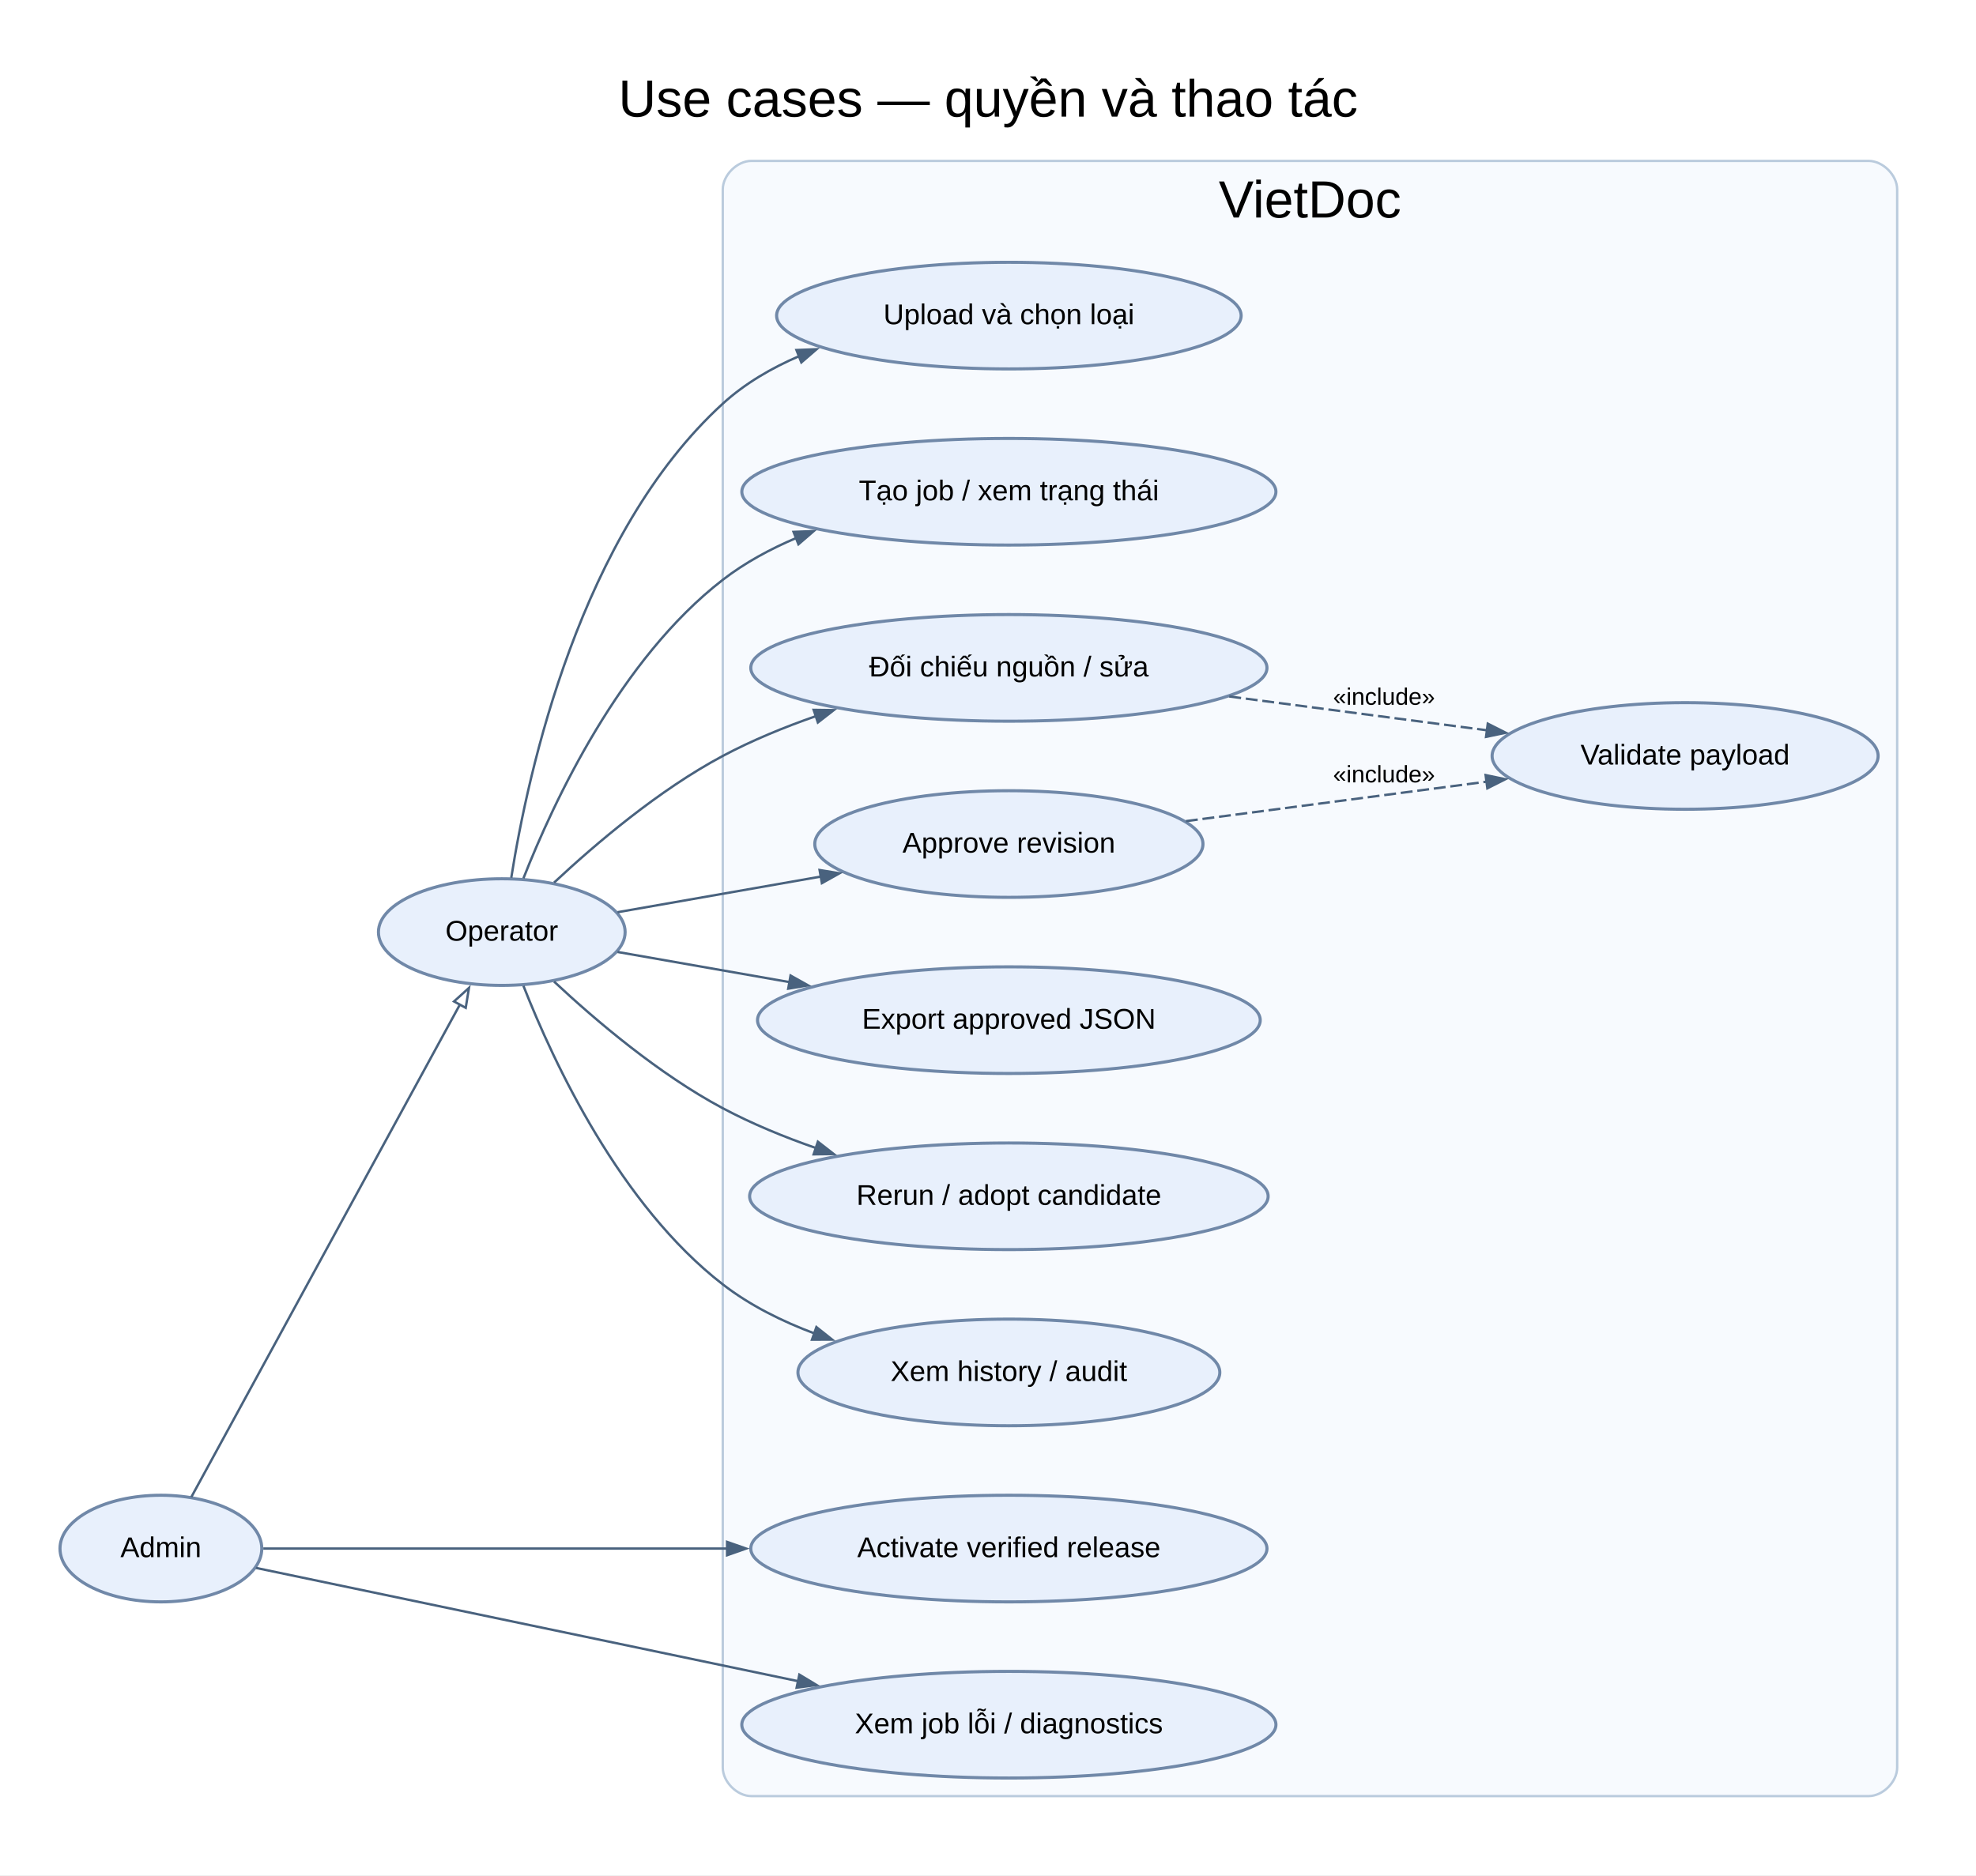
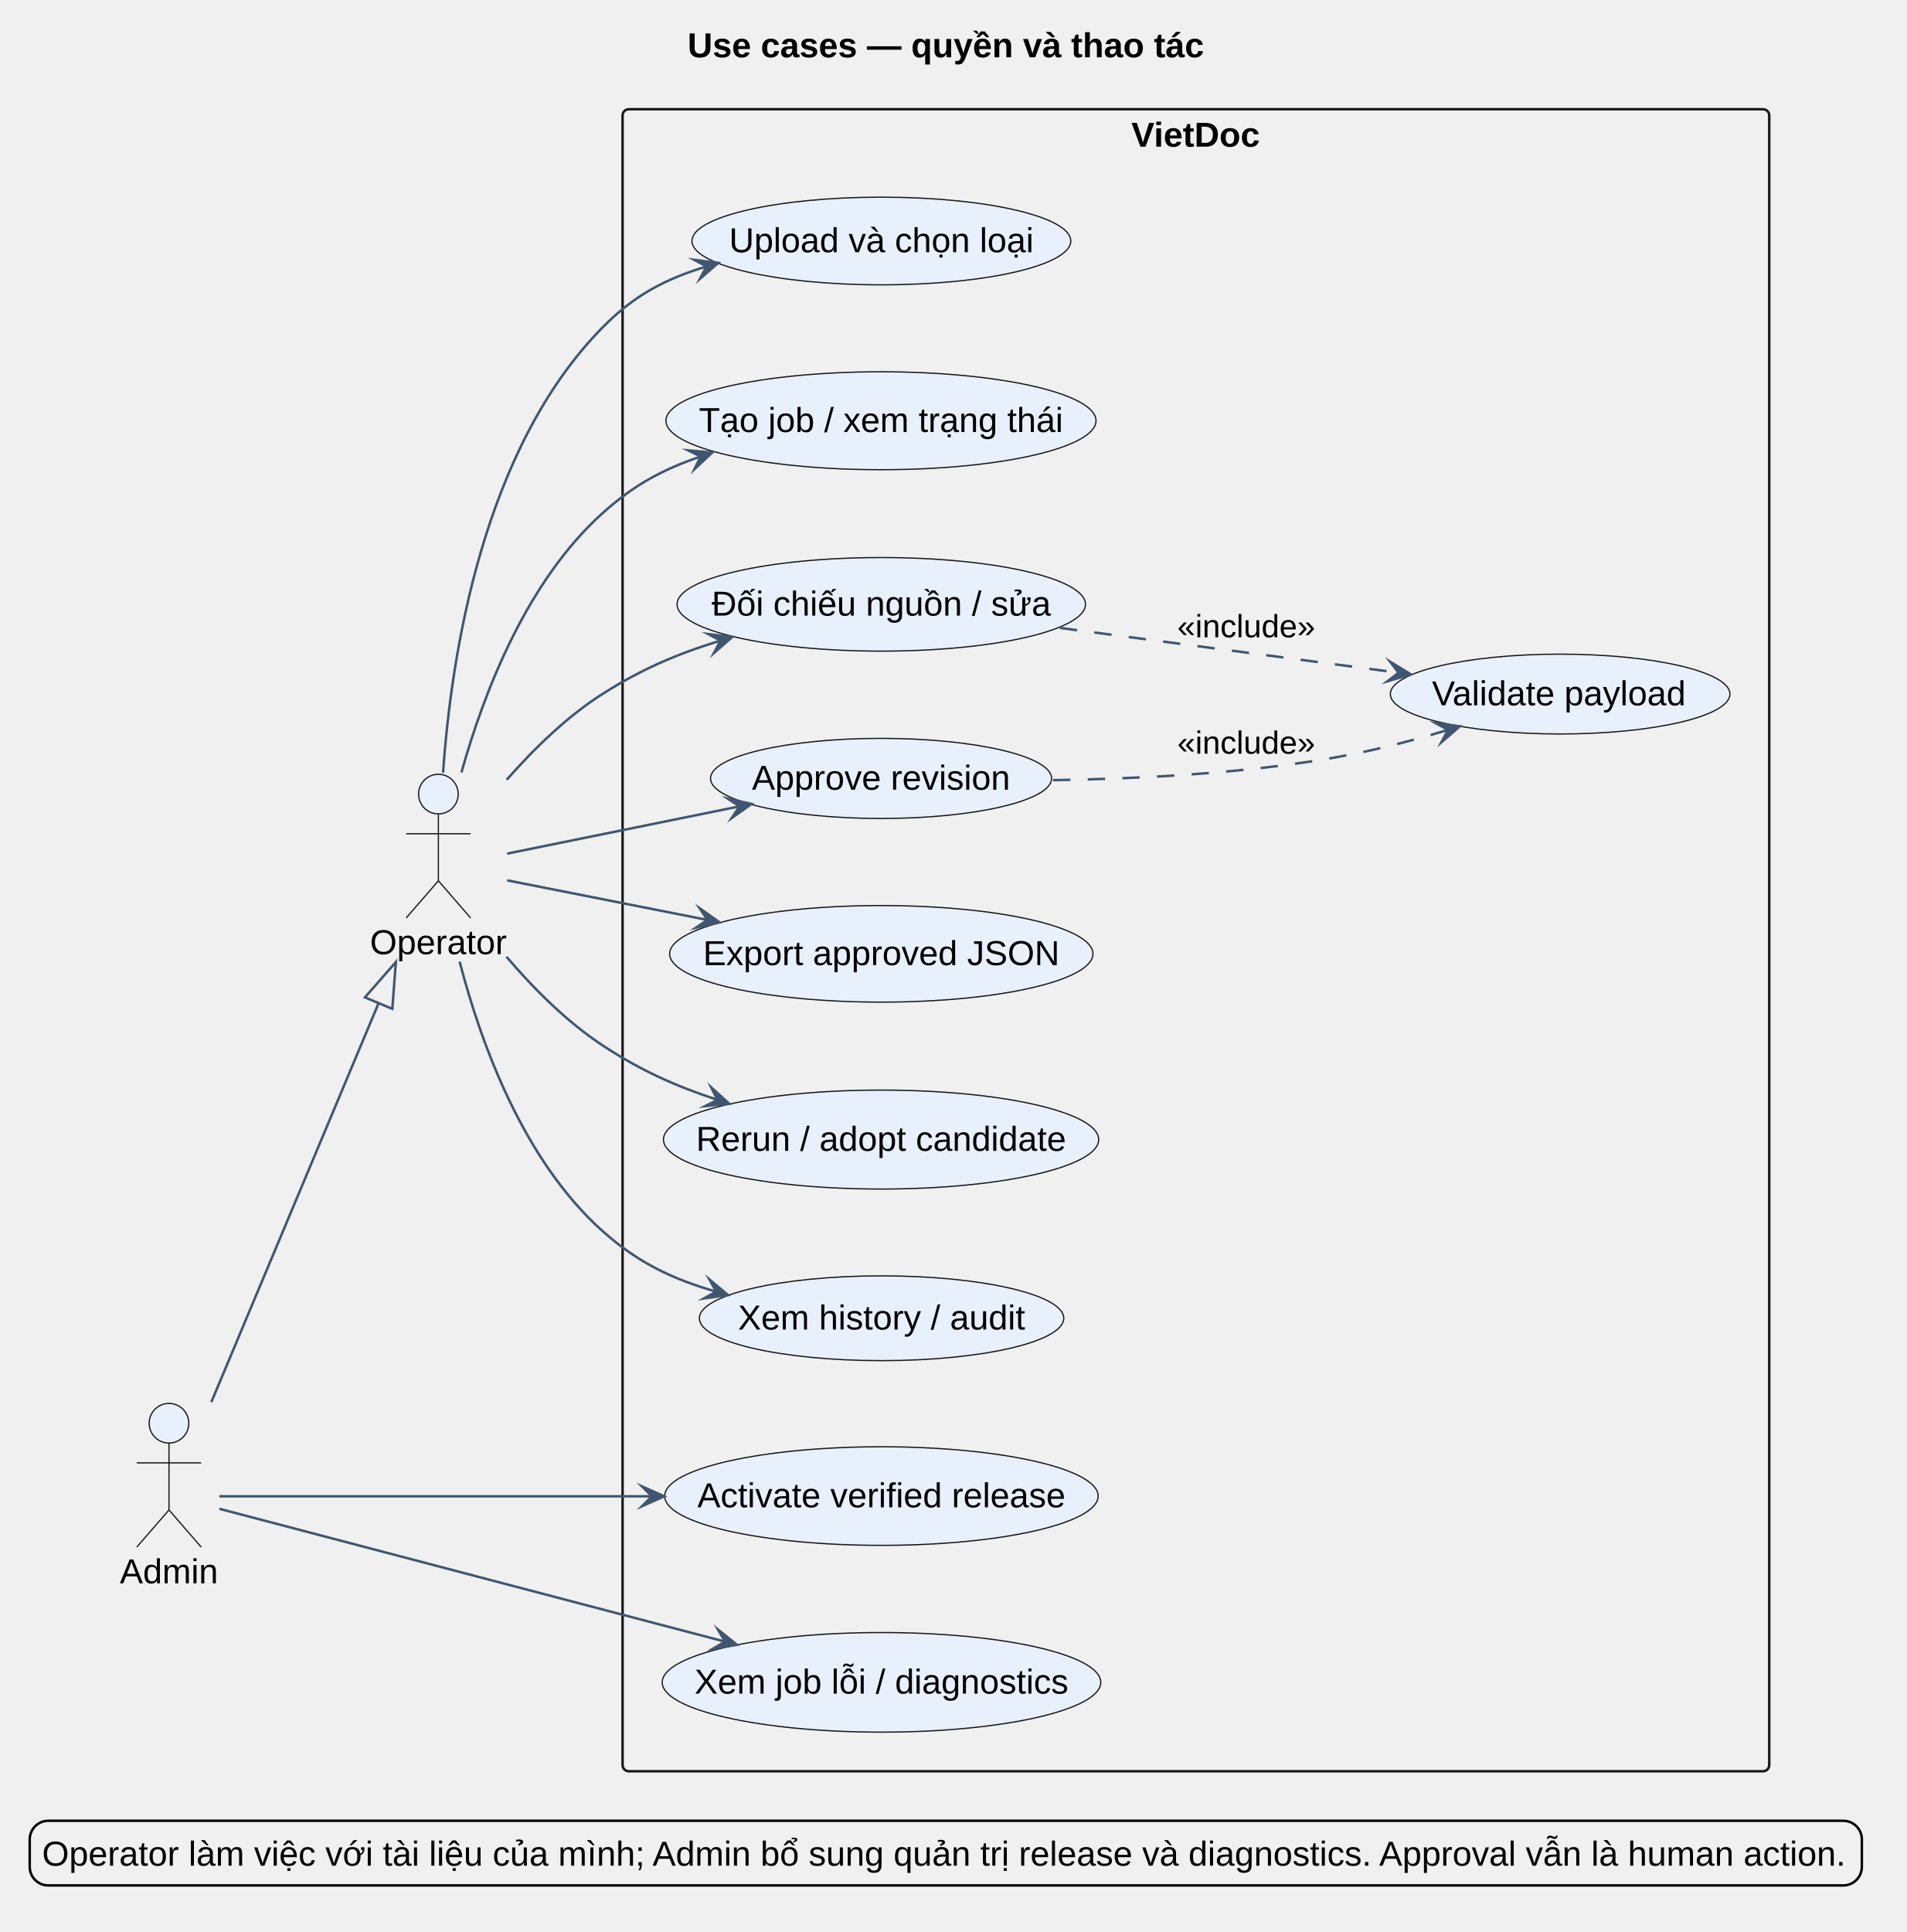
- <svg xmlns="http://www.w3.org/2000/svg" width="830pt" height="788pt" viewBox="0.00 0.00 830.00 788.00">
-   <g id="graph0" class="graph" transform="scale(1 1) rotate(0) translate(25.2 762.6)">
-     <polygon fill="white" stroke="none" points="-25.2,25.2 -25.2,-762.6 804.89,-762.6 804.89,25.2 -25.2,25.2" />
-     <text xml:space="preserve" text-anchor="middle" x="389.85" y="-713.6" font-family="Arial" font-size="22.00">Use cases — quyền và thao tác</text>
-     <g id="clust1" class="cluster">
-       <path fill="#f7fafe" stroke="#bacbdd" d="M290.39,-8C290.39,-8 759.69,-8 759.69,-8 765.69,-8 771.69,-14 771.69,-20 771.69,-20 771.69,-683 771.69,-683 771.69,-689 765.69,-695 759.69,-695 759.69,-695 290.39,-695 290.39,-695 284.39,-695 278.39,-689 278.39,-683 278.39,-683 278.39,-20 278.39,-20 278.39,-14 284.39,-8 290.39,-8" />
-       <text xml:space="preserve" text-anchor="middle" x="525.04" y="-671.2" font-family="Arial" font-size="22.00">VietDoc</text>
+ <svg xmlns="http://www.w3.org/2000/svg" version="1.1" data-diagram-type="DESCRIPTION" style="width:770px;height:780px;background:#FFFFFF;" width="770px" height="780px" viewBox="0 0 770 780" zoomAndPan="magnify" preserveAspectRatio="none" contentStyleType="text/css">
+   <defs />
+   <g font-family="sans-serif" lengthAdjust="spacing">
+     <g class="title" data-source-line="1">
+       <text x="277.624" y="23.132" fill="#000" font-size="14" textLength="208.537" font-weight="700" font-family="Arial">Use cases — quyền và thao tác</text>
    </g>
-     <g id="node1" class="node">
-       <ellipse fill="#e8f0fc" stroke="#7088a8" stroke-width="1.3" cx="185.57" cy="-371" rx="51.81" ry="22.4" />
-       <text xml:space="preserve" text-anchor="middle" x="185.57" y="-367.4" font-family="Arial" font-size="12.00">Operator</text>
+     <g class="cluster" data-qualified-name="VietDoc" id="ent0003" data-source-line="9">
+       <rect x="251.392" y="44.099" width="463" height="671" fill="none" style="stroke:#181818;stroke-width:1;" rx="2.5" ry="2.5" />
+       <text x="456.83" y="59.23" fill="#000" font-size="14" textLength="52.124" font-weight="700" font-family="Arial">VietDoc</text>
    </g>
-     <g id="node3" class="node">
-       <ellipse fill="#e8f0fc" stroke="#7088a8" stroke-width="1.3" cx="398.57" cy="-630" rx="97.56" ry="22.4" />
-       <text xml:space="preserve" text-anchor="middle" x="398.57" y="-626.4" font-family="Arial" font-size="12.00">Upload và chọn loại</text>
+     <g class="entity" data-qualified-name="VietDoc.upload" id="ent0004" data-source-line="10">
+       <ellipse cx="355.879" cy="97.296" rx="76.487" ry="17.697" fill="#E8F0FC" style="stroke:#181818;stroke-width:0.5;" />
+       <text x="294.393" y="101.845" fill="#000" font-size="14" textLength="122.972" font-family="Arial">Upload và chọn loại</text>
    </g>
-     <g id="edge2" class="edge">
-       <path fill="none" stroke="#49627e" d="M189.55,-393.81C196.6,-438.58 218.47,-538.31 278.39,-593 287.66,-601.46 298.84,-607.99 310.58,-613.02" />
-       <polygon fill="#49627e" stroke="#49627e" points="309.34,-615.54 317.81,-615.88 311.4,-610.34 309.34,-615.54" />
+     <g class="entity" data-qualified-name="VietDoc.process" id="ent0005" data-source-line="11">
+       <ellipse cx="355.723" cy="169.865" rx="86.831" ry="19.766" fill="#E8F0FC" style="stroke:#181818;stroke-width:0.5;" />
+       <text x="282.185" y="174.414" fill="#000" font-size="14" textLength="147.075" font-family="Arial">Tạo job / xem trạng thái</text>
    </g>
-     <g id="node4" class="node">
-       <ellipse fill="#e8f0fc" stroke="#7088a8" stroke-width="1.3" cx="398.57" cy="-556" rx="112.17" ry="22.4" />
-       <text xml:space="preserve" text-anchor="middle" x="398.57" y="-552.4" font-family="Arial" font-size="12.00">Tạo job / xem trạng thái</text>
+     <g class="entity" data-qualified-name="VietDoc.review" id="ent0006" data-source-line="12">
+       <ellipse cx="355.846" cy="243.989" rx="82.454" ry="18.891" fill="#E8F0FC" style="stroke:#181818;stroke-width:0.5;" />
+       <text x="287.34" y="248.539" fill="#000" font-size="14" textLength="137.013" font-family="Arial">Đối chiếu nguồn / sửa</text>
    </g>
-     <g id="edge3" class="edge">
-       <path fill="none" stroke="#49627e" d="M194.66,-393.58C207.43,-426.06 235.33,-485.7 278.39,-519 287.67,-526.18 298.37,-531.98 309.46,-536.66" />
-       <polygon fill="#49627e" stroke="#49627e" points="308.12,-539.14 316.59,-539.47 310.18,-533.93 308.12,-539.14" />
+     <g class="entity" data-qualified-name="VietDoc.validate" id="ent0007" data-source-line="13">
+       <ellipse cx="629.959" cy="280.212" rx="68.567" ry="16.113" fill="#E8F0FC" style="stroke:#181818;stroke-width:0.5;" />
+       <text x="578.198" y="284.761" fill="#000" font-size="14" textLength="103.523" font-family="Arial">Validate payload</text>
    </g>
-     <g id="node5" class="node">
-       <ellipse fill="#e8f0fc" stroke="#7088a8" stroke-width="1.3" cx="398.57" cy="-482" rx="108.41" ry="22.4" />
-       <text xml:space="preserve" text-anchor="middle" x="398.57" y="-478.4" font-family="Arial" font-size="12.00">Đối chiếu nguồn / sửa</text>
+     <g class="entity" data-qualified-name="VietDoc.approve" id="ent0008" data-source-line="14">
+       <ellipse cx="355.757" cy="314.272" rx="68.864" ry="16.173" fill="#E8F0FC" style="stroke:#181818;stroke-width:0.5;" />
+       <text x="303.619" y="318.821" fill="#000" font-size="14" textLength="104.275" font-family="Arial">Approve revision</text>
    </g>
-     <g id="edge4" class="edge">
-       <path fill="none" stroke="#49627e" d="M207.53,-391.79C225.14,-408.24 251.65,-430.75 278.39,-445 290.62,-451.52 304.18,-457.09 317.65,-461.78" />
-       <polygon fill="#49627e" stroke="#49627e" points="316.56,-464.37 325.03,-464.26 318.34,-459.06 316.56,-464.37" />
+     <g class="entity" data-qualified-name="VietDoc.export" id="ent0009" data-source-line="15">
+       <ellipse cx="355.859" cy="385.092" rx="85.467" ry="19.493" fill="#E8F0FC" style="stroke:#181818;stroke-width:0.5;" />
+       <text x="283.88" y="389.641" fill="#000" font-size="14" textLength="143.958" font-family="Arial">Export approved JSON</text>
    </g>
-     <g id="node7" class="node">
-       <ellipse fill="#e8f0fc" stroke="#7088a8" stroke-width="1.3" cx="398.57" cy="-408" rx="81.53" ry="22.4" />
-       <text xml:space="preserve" text-anchor="middle" x="398.57" y="-404.4" font-family="Arial" font-size="12.00">Approve revision</text>
+     <g class="entity" data-qualified-name="VietDoc.rerun" id="ent0010" data-source-line="16">
+       <ellipse cx="355.762" cy="460.073" rx="87.87" ry="19.974" fill="#E8F0FC" style="stroke:#181818;stroke-width:0.5;" />
+       <text x="281.042" y="464.622" fill="#000" font-size="14" textLength="149.44" font-family="Arial">Rerun / adopt candidate</text>
    </g>
-     <g id="edge5" class="edge">
-       <path fill="none" stroke="#49627e" d="M234.19,-379.35C259.41,-383.77 291.03,-389.32 319.72,-394.35" />
-       <polygon fill="#49627e" stroke="#49627e" points="319.06,-397.08 327.42,-395.7 320.03,-391.56 319.06,-397.08" />
+     <g class="entity" data-qualified-name="VietDoc.history" id="ent0011" data-source-line="17">
+       <ellipse cx="355.962" cy="532.213" rx="73.57" ry="17.114" fill="#E8F0FC" style="stroke:#181818;stroke-width:0.5;" />
+       <text x="297.994" y="536.762" fill="#000" font-size="14" textLength="115.938" font-family="Arial">Xem history / audit</text>
    </g>
-     <g id="node8" class="node">
-       <ellipse fill="#e8f0fc" stroke="#7088a8" stroke-width="1.3" cx="398.57" cy="-334" rx="105.58" ry="22.4" />
-       <text xml:space="preserve" text-anchor="middle" x="398.57" y="-330.4" font-family="Arial" font-size="12.00">Export approved JSON</text>
+     <g class="entity" data-qualified-name="VietDoc.activate" id="ent0012" data-source-line="18">
+       <ellipse cx="355.904" cy="604.001" rx="87.512" ry="19.902" fill="#E8F0FC" style="stroke:#181818;stroke-width:0.5;" />
+       <text x="281.591" y="608.55" fill="#000" font-size="14" textLength="148.627" font-family="Arial">Activate verified release</text>
    </g>
-     <g id="edge6" class="edge">
-       <path fill="none" stroke="#49627e" d="M234.19,-362.65C255.62,-358.89 281.67,-354.32 306.61,-349.95" />
-       <polygon fill="#49627e" stroke="#49627e" points="306.86,-352.75 314.25,-348.61 305.89,-347.23 306.86,-352.75" />
+     <g class="entity" data-qualified-name="VietDoc.diagnose" id="ent0013" data-source-line="19">
+       <ellipse cx="355.934" cy="679.207" rx="88.542" ry="20.108" fill="#E8F0FC" style="stroke:#181818;stroke-width:0.5;" />
+       <text x="280.451" y="683.756" fill="#000" font-size="14" textLength="150.965" font-family="Arial">Xem job lỗi / diagnostics</text>
    </g>
-     <g id="node9" class="node">
-       <ellipse fill="#e8f0fc" stroke="#7088a8" stroke-width="1.3" cx="398.57" cy="-260" rx="108.9" ry="22.4" />
-       <text xml:space="preserve" text-anchor="middle" x="398.57" y="-256.4" font-family="Arial" font-size="12.00">Rerun / adopt candidate</text>
+     <g class="entity" data-qualified-name="operator" id="ent0001" data-source-line="7">
+       <ellipse cx="177.016" cy="320.599" rx="8" ry="8" fill="#E8F0FC" style="stroke:#181818;stroke-width:0.5;" />
+       <path d="M177.016,328.599 L177.016,355.599 M164.016,336.599 L190.016,336.599 M177.016,355.599 L164.016,370.599 M177.016,355.599 L190.016,370.599" style="stroke:#181818;stroke-width:0.5;" fill="none" />
+       <text x="149.392" y="385.23" fill="#000" font-size="14" textLength="55.248" font-family="Arial">Operator</text>
    </g>
-     <g id="edge7" class="edge">
-       <path fill="none" stroke="#49627e" d="M207.53,-350.21C225.14,-333.76 251.65,-311.25 278.39,-297 290.62,-290.48 304.18,-284.91 317.65,-280.22" />
-       <polygon fill="#49627e" stroke="#49627e" points="318.34,-282.94 325.03,-277.74 316.56,-277.63 318.34,-282.94" />
+     <g class="entity" data-qualified-name="admin" id="ent0002" data-source-line="8">
+       <ellipse cx="68.233" cy="574.599" rx="8" ry="8" fill="#E8F0FC" style="stroke:#181818;stroke-width:0.5;" />
+       <path d="M68.233,582.599 L68.233,609.599 M55.233,590.599 L81.233,590.599 M68.233,609.599 L55.233,624.599 M68.233,609.599 L81.233,624.599" style="stroke:#181818;stroke-width:0.5;" fill="none" />
+       <text x="48.392" y="639.23" fill="#000" font-size="14" textLength="39.683" font-family="Arial">Admin</text>
    </g>
-     <g id="node10" class="node">
-       <ellipse fill="#e8f0fc" stroke="#7088a8" stroke-width="1.3" cx="398.57" cy="-186" rx="88.6" ry="22.4" />
-       <text xml:space="preserve" text-anchor="middle" x="398.57" y="-182.4" font-family="Arial" font-size="12.00">Xem history / audit</text>
+     <g class="link" data-entity-1="ent0002" data-entity-2="ent0001" id="lnk14" data-source-line="21" data-link-type="extension">
+       <path d="M85.332,566.069 C105.412,518.189 132.751,452.988 152.881,404.988" style="stroke:#405670;stroke-width:1;" fill="none" id="admin-to-operator" />
+       <polygon points="159.842,388.389,147.348,402.668,158.414,407.308,159.842,388.389" fill="none" style="stroke:#405670;stroke-width:1;stroke-linejoin:miter;stroke-miterlimit:10;" />
    </g>
-     <g id="edge8" class="edge">
-       <path fill="none" stroke="#49627e" d="M194.66,-348.42C207.43,-315.94 235.33,-256.3 278.39,-223 289.81,-214.16 303.37,-207.42 317.17,-202.28" />
-       <polygon fill="#49627e" stroke="#49627e" points="317.72,-205.06 324.35,-199.78 315.87,-199.77 317.72,-205.06" />
+     <g class="link" data-entity-1="ent0001" data-entity-2="ent0004" id="lnk15" data-source-line="22" data-link-type="dependency">
+       <path d="M178.902,311.969 C182.252,263.669 195.212,180.879 243.392,132.099 C255.942,119.399 268.247,112.74 285.287,107.57" style="stroke:#405670;stroke-width:1;" fill="none" id="operator-to-upload" />
+       <polygon points="290.072,106.119,280.298,104.904,285.287,107.57,282.621,112.559,290.072,106.119" fill="#405670" style="stroke:#405670;stroke-width:1;stroke-linejoin:miter;stroke-miterlimit:10;" />
    </g>
-     <g id="node2" class="node">
-       <ellipse fill="#e8f0fc" stroke="#7088a8" stroke-width="1.3" cx="42.38" cy="-112" rx="42.38" ry="22.4" />
-       <text xml:space="preserve" text-anchor="middle" x="42.38" y="-108.4" font-family="Arial" font-size="12.00">Admin</text>
+     <g class="link" data-entity-1="ent0001" data-entity-2="ent0005" id="lnk16" data-source-line="23" data-link-type="dependency">
+       <path d="M186.322,311.869 C195.302,279.729 212.592,234.709 243.392,207.099 C255.842,195.939 267.034,189.754 282.914,184.294" style="stroke:#405670;stroke-width:1;" fill="none" id="operator-to-process" />
+       <polygon points="287.642,182.669,277.831,181.812,282.914,184.294,280.432,189.378,287.642,182.669" fill="#405670" style="stroke:#405670;stroke-width:1;stroke-linejoin:miter;stroke-miterlimit:10;" />
    </g>
-     <g id="edge1" class="edge">
-       <path fill="none" stroke="#49627e" d="M55.17,-133.64C80.29,-179.7 139.1,-287.58 167.98,-340.56" />
-       <polygon fill="none" stroke="#49627e" points="165.5,-341.86 171.79,-347.55 170.42,-339.18 165.5,-341.86" />
+     <g class="link" data-entity-1="ent0001" data-entity-2="ent0006" id="lnk17" data-source-line="24" data-link-type="dependency">
+       <path d="M204.602,314.819 C215.492,302.409 228.922,289.279 243.392,280.099 C259.192,270.069 273.264,264.073 290.924,258.623" style="stroke:#405670;stroke-width:1;" fill="none" id="operator-to-review" />
+       <polygon points="295.702,257.149,285.923,255.98,290.924,258.623,288.282,263.625,295.702,257.149" fill="#405670" style="stroke:#405670;stroke-width:1;stroke-linejoin:miter;stroke-miterlimit:10;" />
    </g>
-     <g id="node11" class="node">
-       <ellipse fill="#e8f0fc" stroke="#7088a8" stroke-width="1.3" cx="398.57" cy="-112" rx="108.41" ry="22.4" />
-       <text xml:space="preserve" text-anchor="middle" x="398.57" y="-108.4" font-family="Arial" font-size="12.00">Activate verified release</text>
+     <g class="link" data-entity-1="ent0001" data-entity-2="ent0008" id="lnk18" data-source-line="25" data-link-type="dependency">
+       <path d="M204.772,344.629 C230.882,339.319 266.302,332.114 298.582,325.554" style="stroke:#405670;stroke-width:1;" fill="none" id="operator-to-approve" />
+       <polygon points="303.482,324.559,293.866,322.431,298.582,325.554,295.459,330.271,303.482,324.559" fill="#405670" style="stroke:#405670;stroke-width:1;stroke-linejoin:miter;stroke-miterlimit:10;" />
    </g>
-     <g id="edge11" class="edge">
-       <path fill="none" stroke="#49627e" d="M85.4,-112C133.18,-112 213.25,-112 280.33,-112" />
-       <polygon fill="#49627e" stroke="#49627e" points="280.2,-114.8 288.2,-112 280.2,-109.2 280.2,-114.8" />
+     <g class="link" data-entity-1="ent0001" data-entity-2="ent0009" id="lnk19" data-source-line="26" data-link-type="dependency">
+       <path d="M204.772,355.419 C227.502,359.909 256.087,365.559 285.667,371.409" style="stroke:#405670;stroke-width:1;" fill="none" id="operator-to-export" />
+       <polygon points="290.572,372.379,282.519,366.709,285.667,371.409,280.967,374.557,290.572,372.379" fill="#405670" style="stroke:#405670;stroke-width:1;stroke-linejoin:miter;stroke-miterlimit:10;" />
    </g>
-     <g id="node12" class="node">
-       <ellipse fill="#e8f0fc" stroke="#7088a8" stroke-width="1.3" cx="398.57" cy="-38" rx="112.18" ry="22.4" />
-       <text xml:space="preserve" text-anchor="middle" x="398.57" y="-34.4" font-family="Arial" font-size="12.00">Xem job lỗi / diagnostics</text>
+     <g class="link" data-entity-1="ent0001" data-entity-2="ent0010" id="lnk20" data-source-line="27" data-link-type="dependency">
+       <path d="M204.522,386.279 C215.392,399.029 228.842,412.549 243.392,422.099 C258.782,432.199 272.385,438.319 289.715,444.049" style="stroke:#405670;stroke-width:1;" fill="none" id="operator-to-rerun" />
+       <polygon points="294.462,445.619,287.173,438.996,289.715,444.049,284.661,446.591,294.462,445.619" fill="#405670" style="stroke:#405670;stroke-width:1;stroke-linejoin:miter;stroke-miterlimit:10;" />
    </g>
-     <g id="edge12" class="edge">
-       <path fill="none" stroke="#49627e" d="M82.3,-103.87C136.75,-92.49 237.19,-71.51 310.1,-56.27" />
-       <polygon fill="#49627e" stroke="#49627e" points="310.56,-59.04 317.82,-54.66 309.42,-53.56 310.56,-59.04" />
+     <g class="link" data-entity-1="ent0001" data-entity-2="ent0011" id="lnk21" data-source-line="28" data-link-type="dependency">
+       <path d="M185.582,388.199 C194.202,421.399 211.372,468.569 243.392,497.099 C257.482,509.649 271.238,516.314 289.178,521.484" style="stroke:#405670;stroke-width:1;" fill="none" id="operator-to-history" />
+       <polygon points="293.982,522.869,286.442,516.533,289.178,521.484,284.226,524.22,293.982,522.869" fill="#405670" style="stroke:#405670;stroke-width:1;stroke-linejoin:miter;stroke-miterlimit:10;" />
    </g>
-     <g id="node6" class="node">
-       <ellipse fill="#e8f0fc" stroke="#7088a8" stroke-width="1.3" cx="682.62" cy="-445" rx="81.07" ry="22.4" />
-       <text xml:space="preserve" text-anchor="middle" x="682.62" y="-441.4" font-family="Arial" font-size="12.00">Validate payload</text>
+     <g class="link" data-entity-1="ent0006" data-entity-2="ent0007" id="lnk22" data-source-line="29" data-link-type="dependency">
+       <path d="M428.002,253.509 C472.072,259.339 523.065,266.093 564.725,271.603" style="stroke:#405670;stroke-width:1;stroke-dasharray:7,7;" fill="none" id="review-to-validate" />
+       <polygon points="569.682,272.259,561.284,267.113,564.725,271.603,560.235,275.044,569.682,272.259" fill="#405670" style="stroke:#405670;stroke-width:1;stroke-linejoin:miter;stroke-miterlimit:10;" />
+       <text x="475.392" y="257.292" fill="#000" font-size="13" textLength="55.656" font-family="Arial">«include»</text>
    </g>
-     <g id="edge9" class="edge">
-       <path fill="none" stroke="#49627e" stroke-dasharray="5,2" d="M491.14,-469.99C525.99,-465.42 565.45,-460.24 599.38,-455.79" />
-       <polygon fill="#49627e" stroke="#49627e" points="599.72,-458.57 607.29,-454.75 599,-453.02 599.72,-458.57" />
-       <text xml:space="preserve" text-anchor="middle" x="556.15" y="-466.5" font-family="Arial" font-size="10.00">«include»</text>
+     <g class="link" data-entity-1="ent0008" data-entity-2="ent0007" id="lnk23" data-source-line="30" data-link-type="dependency">
+       <path d="M425.202,314.979 C457.562,314.479 496.642,312.529 531.392,307.099 C550.832,304.059 567.133,299.947 584.713,294.667" style="stroke:#405670;stroke-width:1;stroke-dasharray:7,7;" fill="none" id="approve-to-validate" />
+       <polygon points="589.502,293.229,579.732,291.987,584.713,294.667,582.033,299.648,589.502,293.229" fill="#405670" style="stroke:#405670;stroke-width:1;stroke-linejoin:miter;stroke-miterlimit:10;" />
+       <text x="475.392" y="304.292" fill="#000" font-size="13" textLength="55.656" font-family="Arial">«include»</text>
    </g>
-     <g id="edge10" class="edge">
-       <path fill="none" stroke="#49627e" stroke-dasharray="5,2" d="M472.94,-417.62C511.7,-422.71 559.41,-428.97 599.42,-434.22" />
-       <polygon fill="#49627e" stroke="#49627e" points="598.82,-436.96 607.12,-435.23 599.55,-431.41 598.82,-436.96" />
-       <text xml:space="preserve" text-anchor="middle" x="556.15" y="-433.9" font-family="Arial" font-size="10.00">«include»</text>
+     <g class="link" data-entity-1="ent0002" data-entity-2="ent0012" id="lnk24" data-source-line="31" data-link-type="dependency">
+       <path d="M88.572,604.099 C124.762,604.099 200.172,604.099 263.222,604.099" style="stroke:#405670;stroke-width:1;" fill="none" id="admin-to-activate" />
+       <polygon points="268.222,604.099,259.222,600.099,263.222,604.099,259.222,608.099,268.222,604.099" fill="#405670" style="stroke:#405670;stroke-width:1;stroke-linejoin:miter;stroke-miterlimit:10;" />
+     </g>
+     <g class="link" data-entity-1="ent0002" data-entity-2="ent0013" id="lnk25" data-source-line="32" data-link-type="dependency">
+       <path d="M88.572,609.139 C130.702,620.209 227.916,645.738 292.756,662.778" style="stroke:#405670;stroke-width:1;" fill="none" id="admin-to-diagnose" />
+       <polygon points="297.592,664.049,289.904,657.892,292.756,662.778,287.871,665.63,297.592,664.049" fill="#405670" style="stroke:#405670;stroke-width:1;stroke-linejoin:miter;stroke-miterlimit:10;" />
+     </g>
+     <g class="legend" data-source-line="33">
+       <rect x="12" y="735.099" width="739.784" height="26.099" fill="none" style="stroke:#000;stroke-width:1;" rx="7.5" ry="7.5" />
+       <text x="17" y="753.23" fill="#000" font-size="14" textLength="729.784" font-family="Arial">Operator làm việc với tài liệu của mình; Admin bổ sung quản trị release và diagnostics. Approval vẫn là human action.</text>
    </g>
  </g>
</svg>
